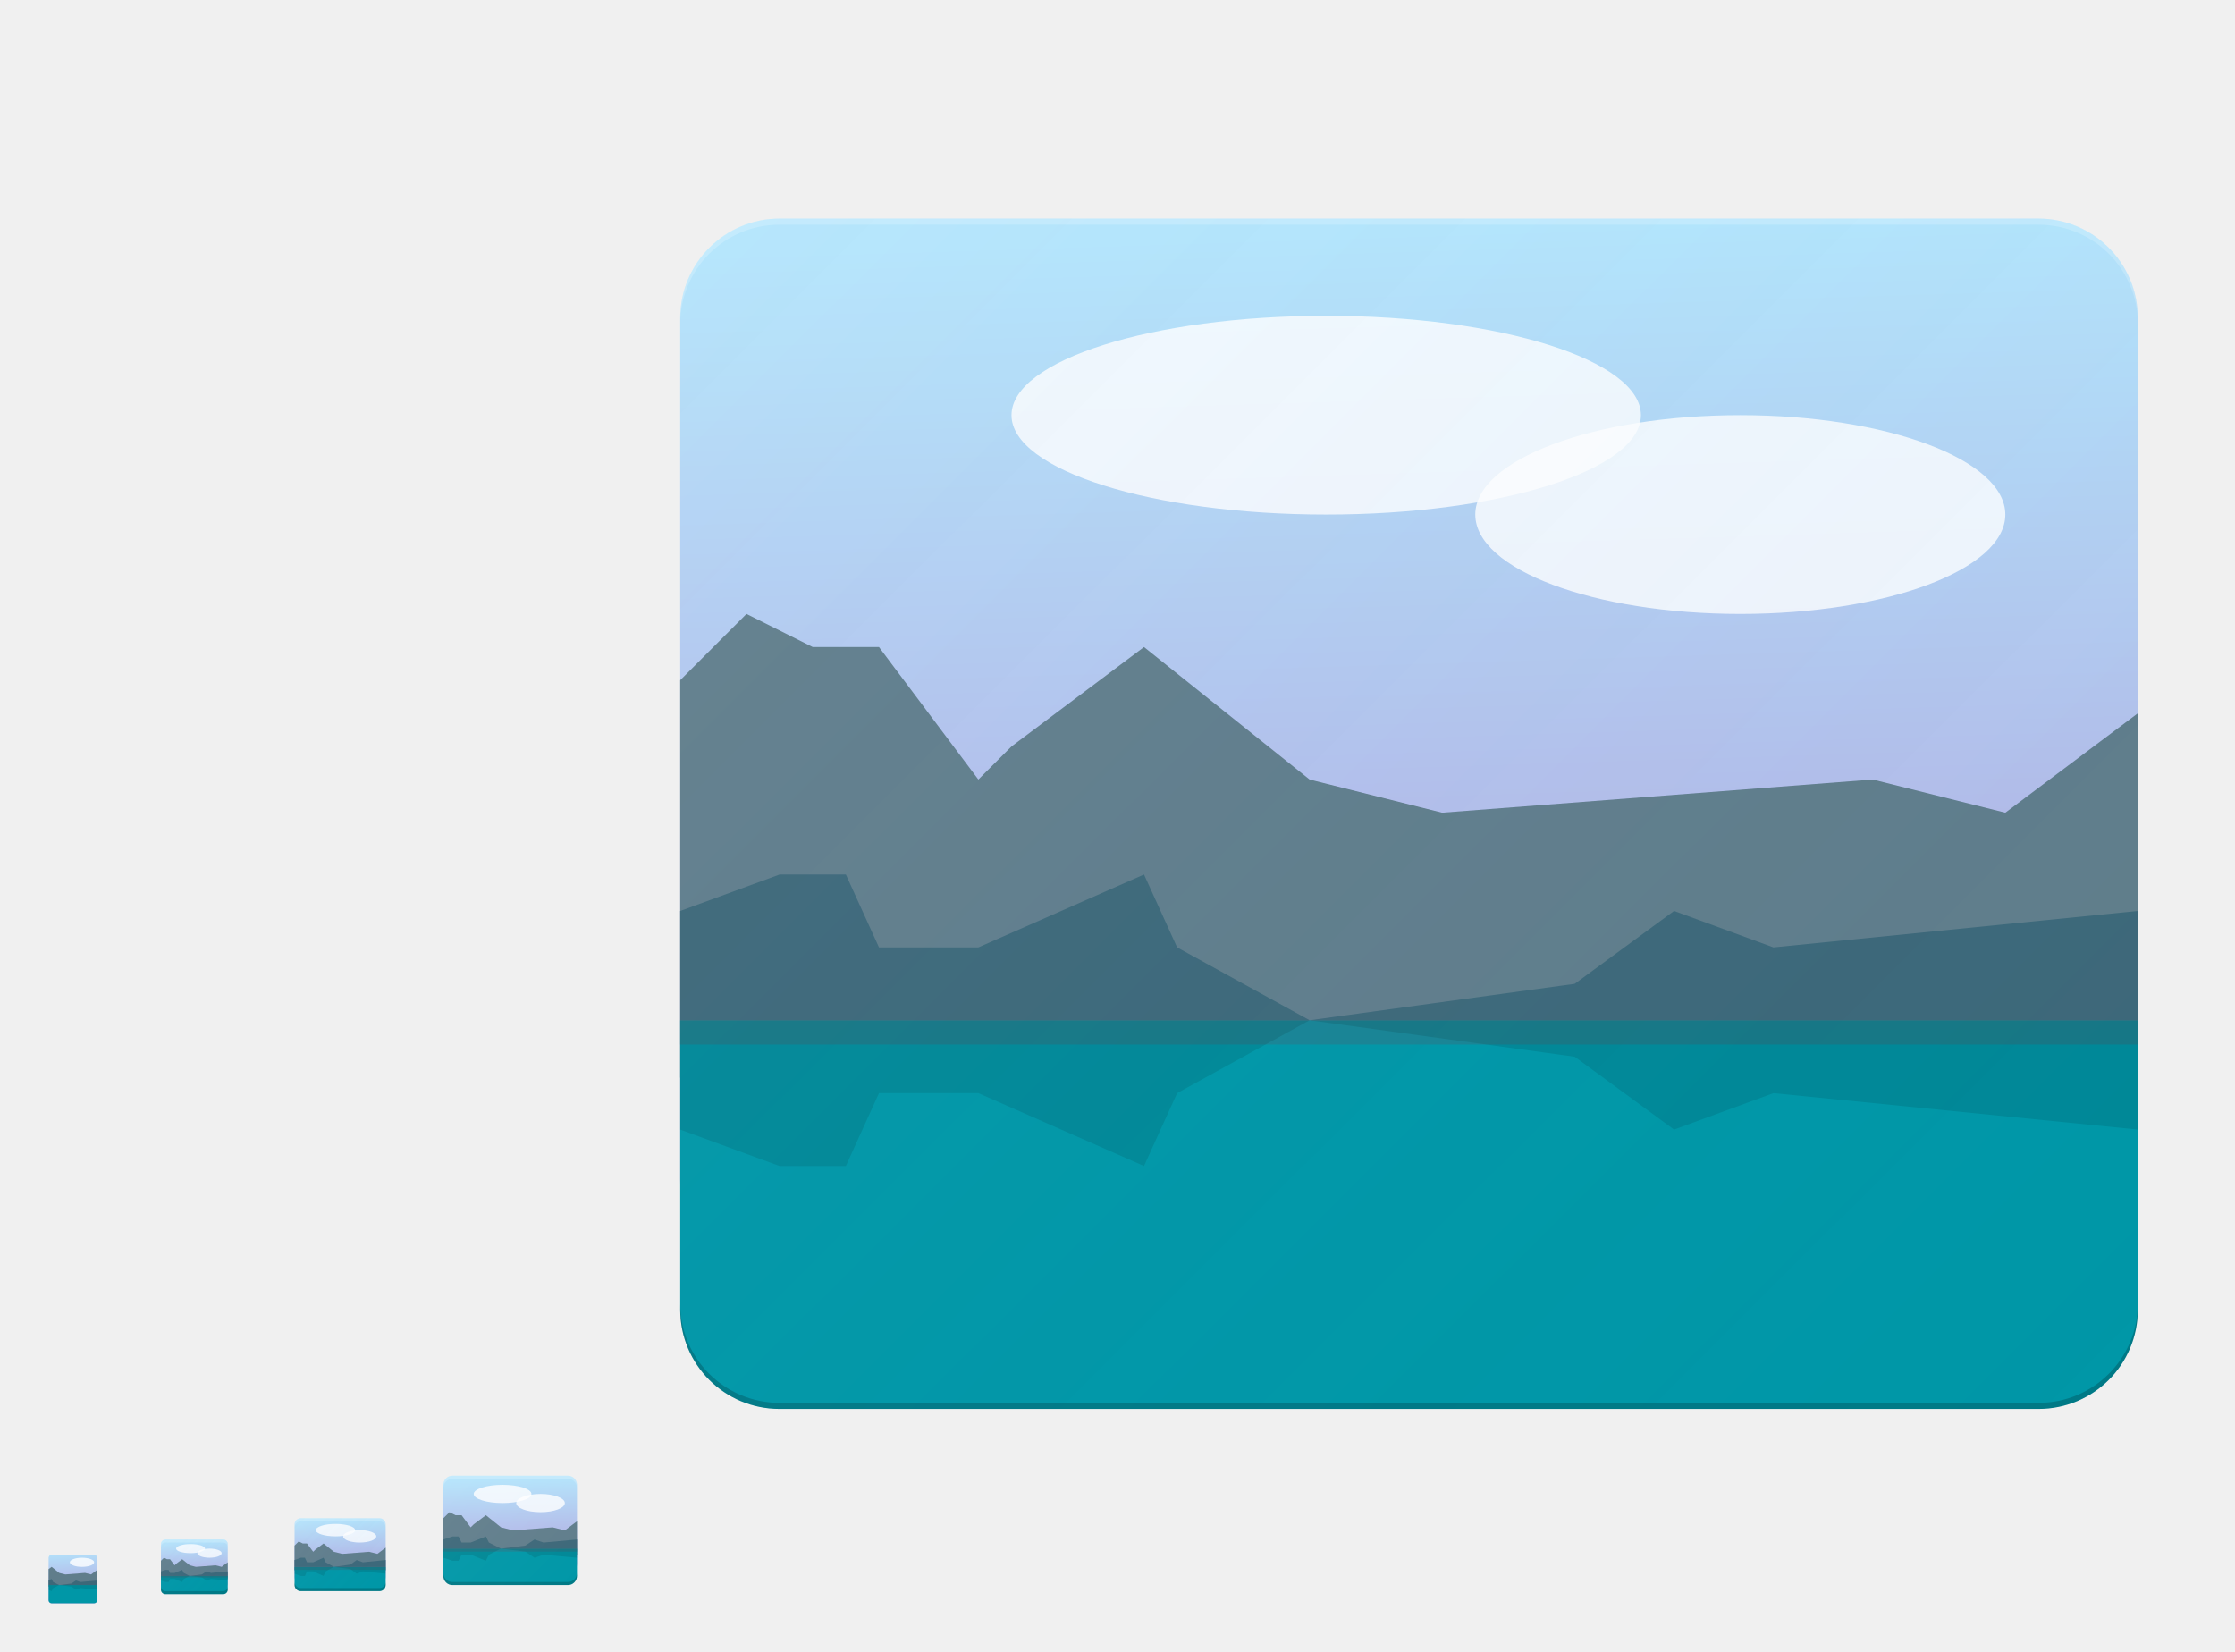
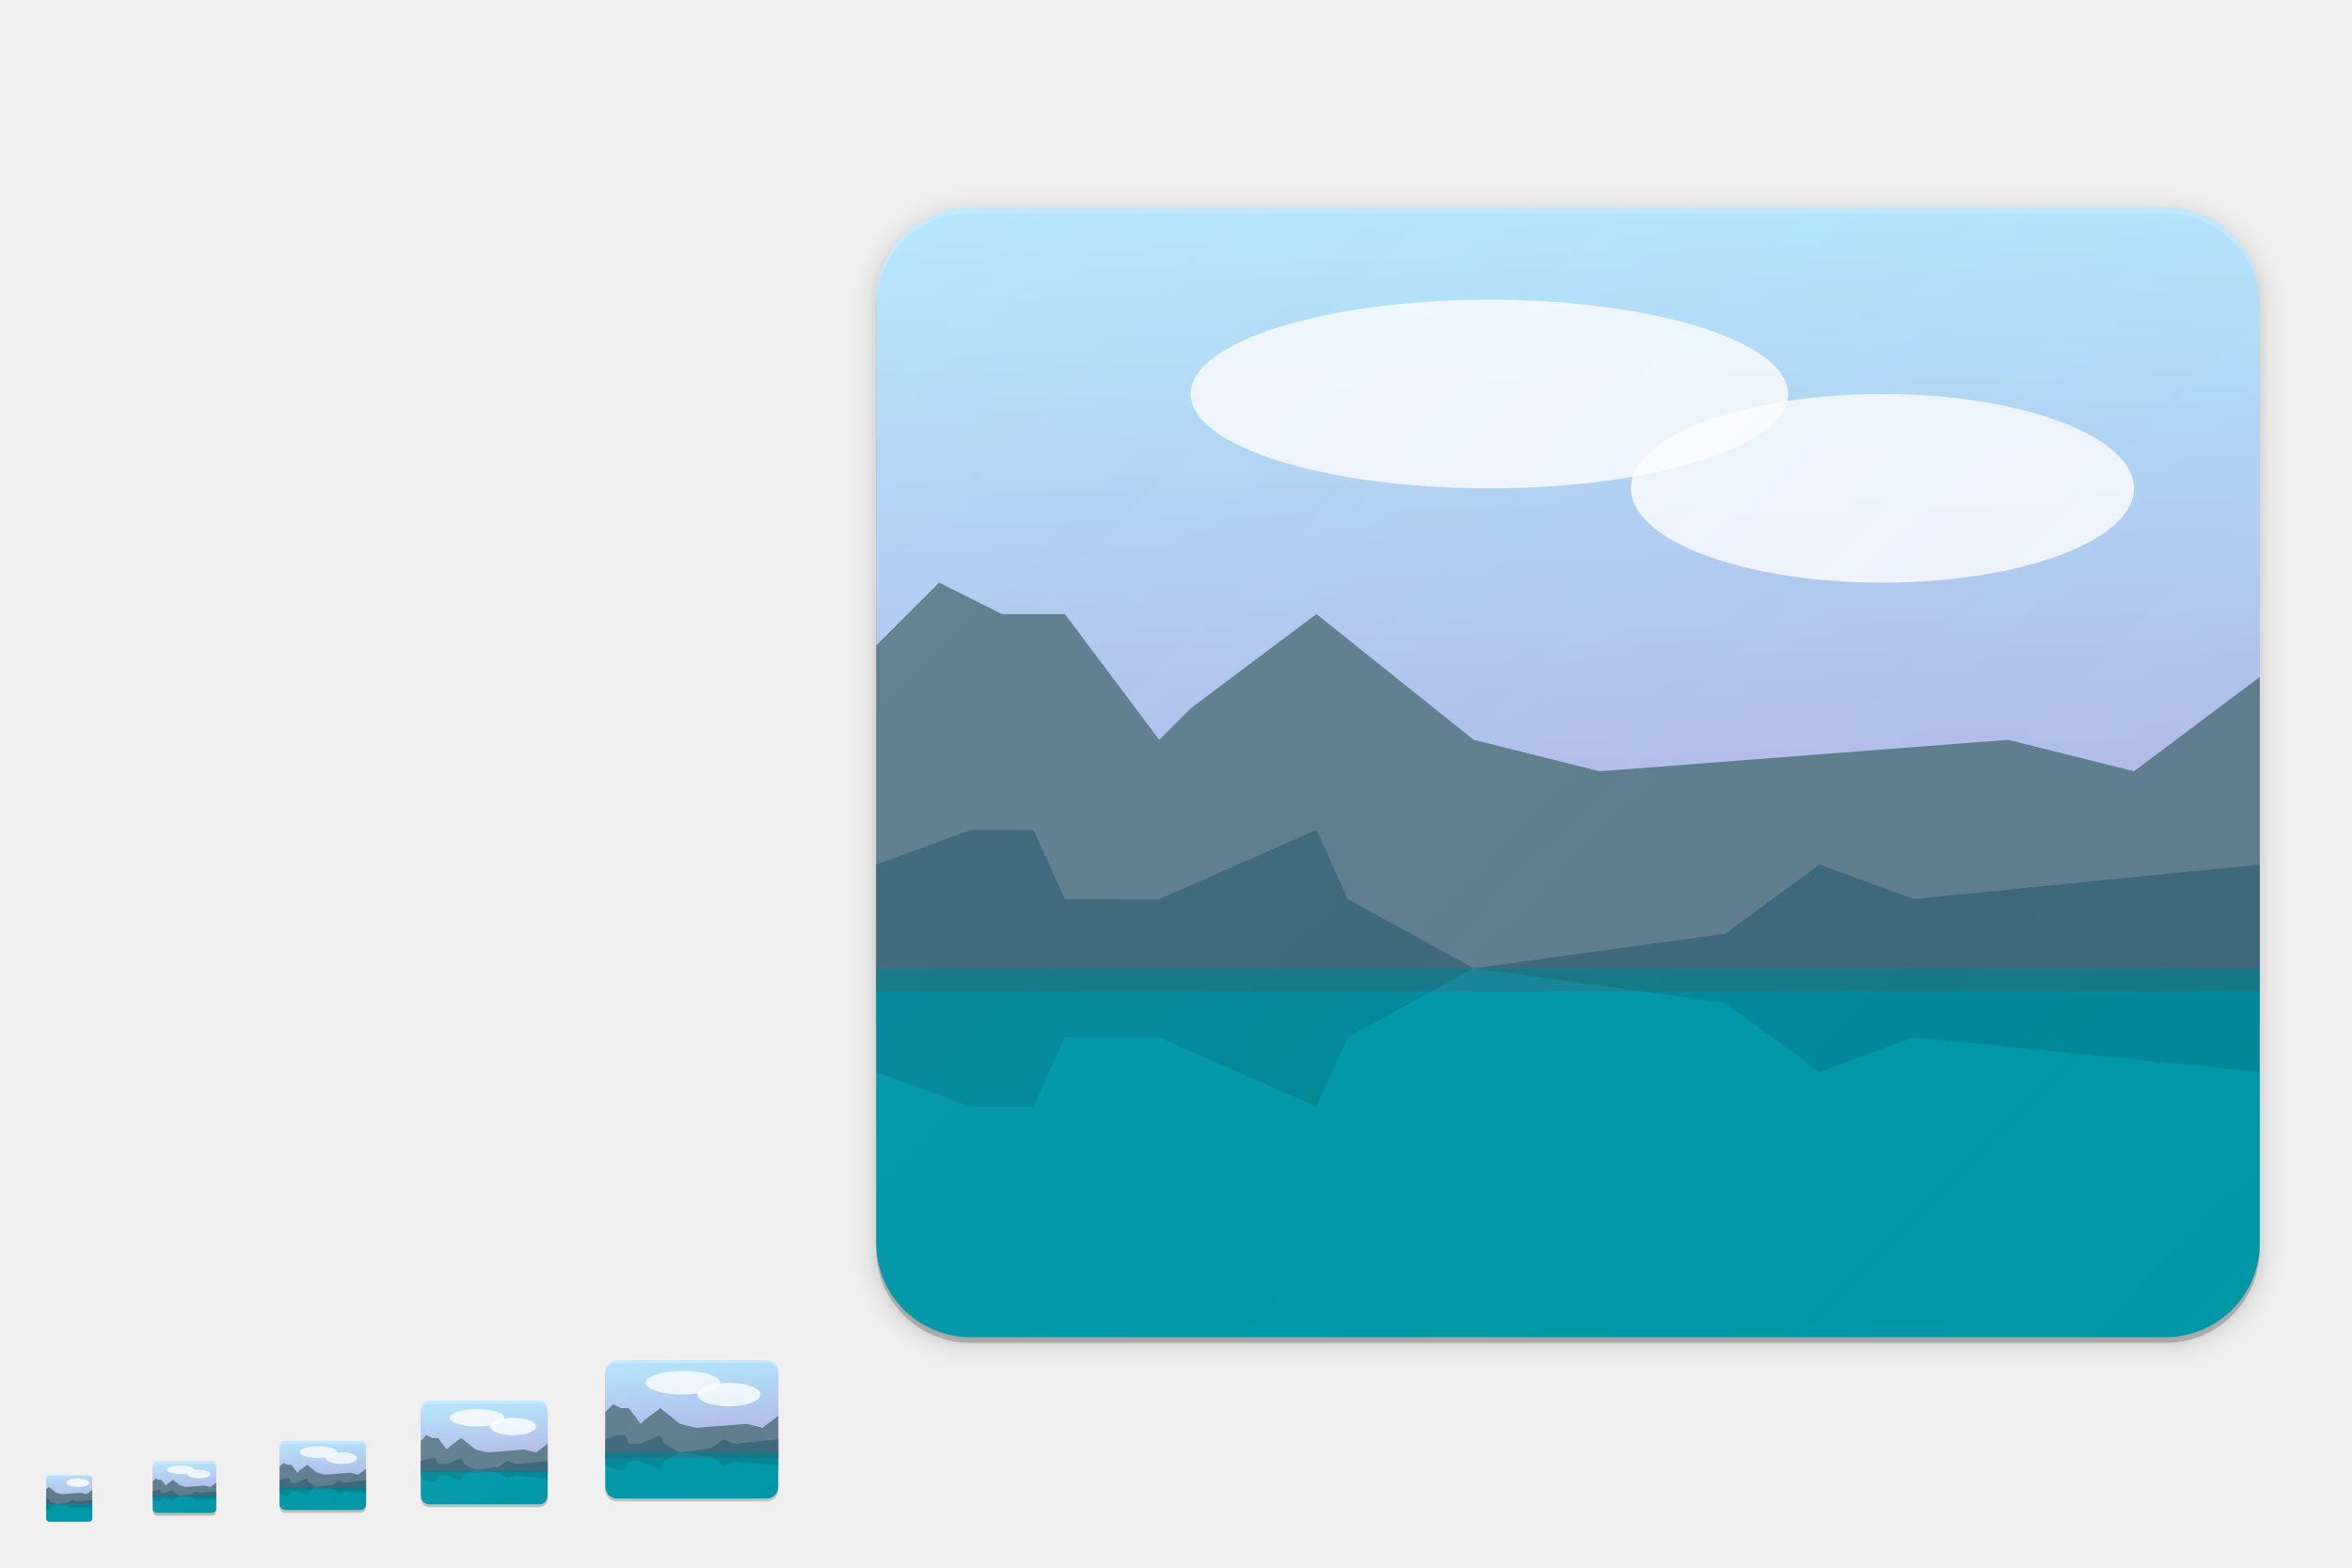
- <svg xmlns="http://www.w3.org/2000/svg" xmlns:xlink="http://www.w3.org/1999/xlink" width="736" height="544" viewBox="0 0 736 544" version="1.1" id="svg1087">
+ <svg xmlns="http://www.w3.org/2000/svg" xmlns:xlink="http://www.w3.org/1999/xlink" width="816" height="544" viewBox="0 0 816 544" version="1.1" id="svg1087">
  <defs id="defs1081">
    <linearGradient id="linearGradient5157">
      <stop id="stop5153" offset="0" style="stop-color:#ffffff;stop-opacity:0.055" />
      <stop id="stop5155" offset="1" style="stop-color:#177ed5;stop-opacity:0;" />
    </linearGradient>
    <linearGradient id="linearGradient5151">
      <stop id="stop5147" offset="0" style="stop-color:#ffffff;stop-opacity:0.055" />
      <stop id="stop5149" offset="1" style="stop-color:#177ed5;stop-opacity:0;" />
    </linearGradient>
    <linearGradient xlink:href="#linearGradient5157" id="linearGradient4188" x1="-3.84" y1="1048.411" x2="37.805" y2="1090.057" gradientUnits="userSpaceOnUse" gradientTransform="matrix(0.5,0,0,0.5,53.93749,-17.80605)" />
    <linearGradient id="linearGradient4165">
      <stop style="stop-color:#ffffff;stop-opacity:0.055" offset="0" id="stop4167" />
      <stop style="stop-color:#177ed5;stop-opacity:0;" offset="1" id="stop4169" />
    </linearGradient>
    <linearGradient xlink:href="#linearGradient4178" id="linearGradient4645" gradientUnits="userSpaceOnUse" gradientTransform="matrix(0.5,0,0,0.5,52,0.81889)" x1="35" y1="1012.362" x2="36" y2="1044.362" />
    <linearGradient id="linearGradient4178">
      <stop style="stop-color:#b3e5fc;stop-opacity:1;" offset="0" id="stop4180" />
      <stop style="stop-color:#b39ddb;stop-opacity:1" offset="1" id="stop4182" />
    </linearGradient>
    <linearGradient xlink:href="#linearGradient4196" id="linearGradient4579" gradientUnits="userSpaceOnUse" gradientTransform="translate(183,-477.3622)" x1="-37" y1="959.362" x2="7" y2="1003.362" />
    <linearGradient id="linearGradient4196">
      <stop style="stop-color:#ffffff;stop-opacity:0.055" offset="0" id="stop4198" />
      <stop style="stop-color:#fdffff;stop-opacity:0" offset="1" id="stop4200" />
    </linearGradient>
    <linearGradient xlink:href="#linearGradient4178" id="linearGradient4576" gradientUnits="userSpaceOnUse" gradientTransform="translate(144,-526.3622)" x1="35" y1="1012.362" x2="36" y2="1044.362" />
    <linearGradient xlink:href="#linearGradient4165" id="linearGradient4476" gradientUnits="userSpaceOnUse" gradientTransform="matrix(0.6818182,0,0,0.6805571,98.2784,-214.821)" x1="-3.84" y1="1048.411" x2="37.805" y2="1090.057" />
    <linearGradient xlink:href="#linearGradient4178" id="linearGradient4797" gradientUnits="userSpaceOnUse" gradientTransform="matrix(0.6818182,0,0,0.6818182,95.63636,-190.7471)" x1="35" y1="1012.362" x2="36" y2="1044.362" />
    <linearGradient xlink:href="#linearGradient4178" id="linearGradient4667" gradientUnits="userSpaceOnUse" gradientTransform="matrix(0.4444546,0,0,0.4444444,13.11109,62.83903)" x1="33.499" y1="1006.112" x2="36" y2="1044.362" />
-     <linearGradient xlink:href="#linearGradient5151" id="linearGradient4391" gradientUnits="userSpaceOnUse" gradientTransform="matrix(10.90909,0,0,10.88891,244.4544,-11357.137)" x1="-3.84" y1="1048.411" x2="37.805" y2="1090.057" />
-     <linearGradient xlink:href="#linearGradient4178" id="linearGradient4768" gradientUnits="userSpaceOnUse" gradientTransform="matrix(10.90909,0,0,10.90909,202.1816,-10971.954)" x1="35" y1="1012.362" x2="36" y2="1044.362" />
+     <linearGradient xlink:href="#linearGradient5151" id="linearGradient4391" gradientUnits="userSpaceOnUse" gradientTransform="matrix(10.90909,0,0,10.88891,324.4544,-11357.137)" x1="-3.84" y1="1048.411" x2="37.805" y2="1090.057" />
+     <linearGradient xlink:href="#linearGradient4178" id="linearGradient4768" gradientUnits="userSpaceOnUse" gradientTransform="matrix(10.90909,0,0,10.90909,282.1816,-10971.954)" x1="35" y1="1012.362" x2="36" y2="1044.362" />
+     <linearGradient xlink:href="#linearGradient4178" id="linearGradient4591" gradientUnits="userSpaceOnUse" gradientTransform="matrix(1.363636,0,0,1.363636,207.2727,-909.4941)" x1="35" y1="1012.362" x2="36" y2="1044.362" />
+     <linearGradient xlink:href="#linearGradient4165" id="linearGradient4593" gradientUnits="userSpaceOnUse" gradientTransform="matrix(1.363636,0,0,1.361114,212.5568,-957.6419)" x1="-3.84" y1="1048.411" x2="37.805" y2="1090.057" />
+     <filter style="color-interpolation-filters:sRGB" id="filter4634" x="-0.022" width="1.044" y="-0.027" height="1.053">
+       <feGaussianBlur stdDeviation="4.36" id="feGaussianBlur4636" />
+     </filter>
+     <filter style="color-interpolation-filters:sRGB" id="filter4642" x="-0.011" width="1.022" y="-0.014" height="1.027">
+       <feGaussianBlur stdDeviation="0.27" id="feGaussianBlur4644" />
+     </filter>
+     <filter style="color-interpolation-filters:sRGB" id="filter4646" x="-0.011" width="1.022" y="-0.013" height="1.027">
+       <feGaussianBlur stdDeviation="0.2" id="feGaussianBlur4648" />
+     </filter>
  </defs>
  <g id="layer1" transform="translate(0,-153.0667)" style="display:none">
-     <rect style="display:inline;overflow:visible;visibility:visible;fill:#fefefe;fill-opacity:1;fill-rule:nonzero;stroke:none;stroke-width:2;marker:none;enable-background:accumulate" id="rect3951" width="512" height="512" x="-720" y="169.067" transform="scale(-1,1)" />
+     <rect style="display:inline;overflow:visible;visibility:visible;fill:#fefefe;fill-opacity:1;fill-rule:nonzero;stroke:none;stroke-width:2;marker:none;enable-background:accumulate" id="rect3951" width="512" height="512" x="-800" y="169.067" transform="scale(-1,1)" />
    <text y="733.323" xml:space="preserve" x="15.007" style="font-style:normal;font-variant:normal;font-weight:normal;font-stretch:normal;line-height:0%;font-family:'DejaVu Sans';-inkscape-font-specification:'DejaVu Sans';display:inline;fill:#000000;fill-opacity:1;stroke:none;enable-background:new" id="context">
      <tspan style="font-style:normal;font-variant:normal;font-weight:normal;font-stretch:normal;font-size:18px;line-height:1.25;font-family:'DejaVu Sans';-inkscape-font-specification:'DejaVu Sans'" y="733.323" x="15.007" id="tspan3933">apps</tspan>
    </text>
    <text y="733.323" xml:space="preserve" x="142.488" style="font-style:normal;font-variant:normal;font-weight:bold;font-stretch:normal;line-height:0%;font-family:'DejaVu Sans';-inkscape-font-specification:'DejaVu Sans Bold';text-align:start;writing-mode:lr-tb;text-anchor:start;display:inline;fill:#000000;fill-opacity:1;stroke:none;enable-background:new" id="icon-name">
      <tspan style="font-style:normal;font-variant:normal;font-weight:bold;font-stretch:normal;font-size:18px;line-height:1.25;font-family:'DejaVu Sans';-inkscape-font-specification:'DejaVu Sans Bold'" y="733.323" x="142.488" id="tspan3937">eog</tspan>
    </text>
    <rect style="display:inline;overflow:visible;visibility:visible;fill:#fefefe;fill-opacity:1;fill-rule:nonzero;stroke:none;stroke-width:2;marker:none;enable-background:accumulate" id="rect16x16" width="16" height="16" x="-32" y="665.067" transform="scale(-1,1)" />
    <rect style="display:inline;overflow:visible;visibility:visible;fill:#fefefe;fill-opacity:1;fill-rule:nonzero;stroke:none;stroke-width:2;marker:none;enable-background:accumulate" id="rect24x24" width="24" height="24" x="-76" y="657.067" transform="scale(-1,1)" />
    <rect style="display:inline;overflow:visible;visibility:visible;fill:#fefefe;fill-opacity:1;fill-rule:nonzero;stroke:none;stroke-width:2;marker:none;enable-background:accumulate" id="rect32x32" width="32" height="32" x="-128" y="649.067" transform="scale(-1,1)" />
    <rect y="633.067" x="-192" height="48" width="48" id="rect48x48" style="display:inline;overflow:visible;visibility:visible;fill:#fefefe;fill-opacity:1;fill-rule:nonzero;stroke:none;stroke-width:2;marker:none;enable-background:accumulate" transform="scale(-1,1)" />
+     <rect transform="scale(-1,1)" y="617.067" x="-272" height="64" width="64" id="rect4567" style="display:inline;overflow:visible;visibility:visible;fill:#fefefe;fill-opacity:1;fill-rule:nonzero;stroke:none;stroke-width:4;marker:none;enable-background:accumulate" />
  </g>
  <g id="layer2" style="display:inline">
    <path style="display:inline;opacity:1;fill:url(#linearGradient4667);fill-opacity:1;stroke:none;stroke-width:2;stroke-linecap:round;stroke-linejoin:round;stroke-miterlimit:4;stroke-dasharray:none;stroke-opacity:0.55;enable-background:new" d="m 17,512 c -0.127,0 -0.246,0.03 -0.357,0.072 -0.059,0.024 -0.11,0.06 -0.162,0.094 -0.041,0.025 -0.081,0.05 -0.117,0.08 -0.067,0.059 -0.127,0.127 -0.176,0.203 -0.008,0.011 -0.016,0.022 -0.023,0.033 -0.053,0.09 -0.095,0.189 -0.119,0.295 -0.017,0.074 -0.045,0.144 -0.045,0.223 v 14 c 0,0.554 0.446,1 1,1 h 14 c 0.554,0 1,-0.446 1,-1 v -14 c 0,-0.079 -0.028,-0.149 -0.045,-0.223 -0.025,-0.106 -0.066,-0.205 -0.119,-0.295 -0.007,-0.012 -0.016,-0.022 -0.023,-0.033 -0.049,-0.076 -0.109,-0.144 -0.176,-0.203 -0.036,-0.031 -0.077,-0.055 -0.117,-0.08 -0.052,-0.034 -0.103,-0.07 -0.162,-0.094 C 31.246,512.03 31.127,512 31,512 Z" id="rect4647" />
+     <path id="path4608" d="m 99.045,501 c -1.133,0 -2.045,0.91 -2.045,2.041 V 510 v 0.5 12.459 c 0,0.141 0.014,0.279 0.041,0.412 0.027,0.133 0.068,0.261 0.119,0.383 0.052,0.123 0.114,0.239 0.188,0.348 0.073,0.109 0.158,0.208 0.25,0.301 0.092,0.092 0.194,0.177 0.303,0.25 0.217,0.146 0.464,0.252 0.73,0.307 6.2e-4,2e-4 10e-4,-10e-5 0.002,0 0.133,0.027 0.271,0.041 0.412,0.041 h 25.91 c 0.425,0 0.818,-0.128 1.145,-0.348 0.109,-0.073 0.21,-0.158 0.303,-0.25 0.277,-0.277 0.475,-0.632 0.557,-1.031 0.027,-0.133 0.041,-0.271 0.041,-0.412 V 510.5 510 503.041 c -3e-5,-1.131 -0.912,-2.041 -2.045,-2.041 z" style="display:inline;opacity:1;fill:#000000;fill-opacity:0.2;stroke:none;stroke-width:2.276;stroke-linecap:round;stroke-linejoin:round;stroke-miterlimit:4;stroke-dasharray:none;stroke-opacity:0.196;enable-background:new" />
    <path style="display:inline;opacity:1;fill:url(#linearGradient4797);fill-opacity:1;stroke:none;stroke-width:2;stroke-linecap:round;stroke-linejoin:round;stroke-miterlimit:4;stroke-dasharray:none;stroke-opacity:0.55;enable-background:new" d="M 99.045,500 C 97.912,500 97,500.91 97,502.041 v 6.959 0.5 9.771 c 0,1.133 0.912,2.047 2.045,2.047 h 25.91 c 1.133,0 2.045,-0.914 2.045,-2.047 V 509.5 509 502.041 c -3e-5,-1.131 -0.912,-2.041 -2.045,-2.041 z" id="rect4775" />
    <path id="path4777" d="m 127,509.682 -2.727,2.046 -2.727,-0.682 -8.864,0.682 -2.727,-0.682 -3.409,-2.727 -2.727,2.045 -0.682,0.682 -2.045,-2.727 H 99.727 L 98.364,507.636 97,509 v 8.182 h 30 z" style="display:inline;fill:#607d8b;fill-opacity:1;fill-rule:evenodd;stroke:none;stroke-width:1px;stroke-linecap:butt;stroke-linejoin:miter;stroke-opacity:1;enable-background:new" />
    <path id="path4779" d="m 97,516 v 5.954 C 97,523.087 97.913,524 99.046,524 h 25.908 C 126.087,524 127,523.087 127,521.954 V 516 Z" style="display:inline;opacity:1;fill:#0097a7;fill-opacity:1;stroke:none;stroke-width:1.666;stroke-linecap:round;stroke-linejoin:round;stroke-miterlimit:4;stroke-dasharray:none;stroke-opacity:1;enable-background:new" />
    <path id="path4781" d="m 127,513.75 -7.5,0.75 -2.045,-0.75 -2.045,1.5 -5.455,0.75 -2.727,-1.5 -0.682,-1.5 -3.409,1.5 h -2.045 L 100.409,513 H 99.045 L 97,513.75 V 516 h 30 z" style="display:inline;fill:#3d6879;fill-opacity:1;fill-rule:evenodd;stroke:none;stroke-width:1px;stroke-linecap:butt;stroke-linejoin:miter;stroke-opacity:1;enable-background:new" />
    <ellipse ry="2.045" rx="5.455" cy="505.955" cx="118.455" id="ellipse4783" style="display:inline;opacity:1;fill:#ffffff;fill-opacity:0.8;stroke:none;stroke-width:1.666;stroke-linecap:round;stroke-linejoin:round;stroke-miterlimit:4;stroke-dasharray:none;stroke-opacity:1;enable-background:new" />
    <ellipse ry="2.045" rx="6.477" cy="503.91" cx="110.477" id="ellipse4785" style="display:inline;opacity:1;fill:#ffffff;fill-opacity:0.8;stroke:none;stroke-width:1.666;stroke-linecap:round;stroke-linejoin:round;stroke-miterlimit:4;stroke-dasharray:none;stroke-opacity:1;enable-background:new" />
    <rect y="516" x="97" height="1" width="30" id="rect4787" style="display:inline;opacity:1;fill:#3d6879;fill-opacity:0.4;stroke:none;stroke-width:1.666;stroke-linecap:round;stroke-linejoin:round;stroke-miterlimit:4;stroke-dasharray:none;stroke-opacity:1;enable-background:new" />
    <path style="display:inline;fill:#000000;fill-opacity:0.1;fill-rule:evenodd;stroke:none;stroke-width:1px;stroke-linecap:butt;stroke-linejoin:miter;stroke-opacity:1;enable-background:new" d="m 127,518.25 -7.5,-0.75 -2.045,0.75 -2.045,-1.5 -5.455,-0.75 -2.727,1.5 -0.682,1.5 -3.409,-1.5 h -2.045 l -0.682,1.5 H 99.045 L 97,518.25 V 516 h 30 z" id="path4789" />
-     <path style="display:inline;opacity:1;fill:#000000;fill-opacity:0.2;stroke:none;stroke-width:2.276;stroke-linecap:round;stroke-linejoin:round;stroke-miterlimit:4;stroke-dasharray:none;stroke-opacity:0.196;enable-background:new" d="m 97,520.957 v 0.5 c 0,7e-4 0,10e-4 0,0 v 0.5 c 0,1.131 0.912,2.041 2.045,2.041 h 25.908 c 1.133,0 2.047,-0.91 2.047,-2.041 v -0.5 c 0,-7e-4 0,0 0,0 v -0.5 c 0,1.131 -0.914,2.043 -2.047,2.043 H 99.045 C 97.912,523 97,522.088 97,520.957 Z" id="path4466" />
    <path style="display:inline;opacity:1;fill:#ffffff;fill-opacity:0.2;stroke:none;stroke-width:2.276;stroke-linecap:round;stroke-linejoin:round;stroke-miterlimit:4;stroke-dasharray:none;stroke-opacity:0.196;enable-background:new" d="M 99.045,500 C 97.912,500 97,500.912 97,502.043 v 0.5 0.5 C 97,501.912 97.912,501 99.045,501 h 25.908 C 126.086,501 127,501.912 127,503.043 v -0.5 -0.5 C 127,500.912 126.086,500 124.953,500 Z" id="path4468" />
    <path style="display:inline;opacity:1;fill:url(#linearGradient4476);fill-opacity:1;stroke:none;stroke-width:2.276;stroke-linecap:round;stroke-linejoin:round;stroke-miterlimit:4;stroke-dasharray:none;stroke-opacity:0.196;enable-background:new" d="m 99.045,500 c -1.133,0 -2.045,0.91 -2.045,2.041 V 509 v 0.5 12.459 c 0,0.141 0.014,0.279 0.041,0.412 0.027,0.133 0.068,0.261 0.119,0.383 0.052,0.123 0.114,0.239 0.188,0.348 0.073,0.109 0.158,0.208 0.25,0.301 0.092,0.092 0.194,0.177 0.303,0.25 0.217,0.146 0.464,0.252 0.73,0.307 6.2e-4,2e-4 10e-4,-10e-5 0.002,0 0.133,0.027 0.271,0.041 0.412,0.041 h 25.91 c 0.425,0 0.818,-0.128 1.145,-0.348 0.109,-0.073 0.21,-0.158 0.303,-0.25 0.277,-0.277 0.475,-0.632 0.557,-1.031 0.027,-0.133 0.041,-0.271 0.041,-0.412 V 509.5 509 502.041 c -3e-5,-1.131 -0.912,-2.041 -2.045,-2.041 z" id="path4474" />
+     <path style="display:inline;opacity:1;fill:#000000;fill-opacity:0.2;stroke:none;stroke-width:0;stroke-linecap:butt;stroke-linejoin:miter;stroke-miterlimit:0;stroke-dasharray:none;stroke-opacity:1;enable-background:new;filter:url(#filter4646)" d="m 149,487 c -1.662,0 -3,1.338 -3,3 v 2 6 13 5 2 2 c 0,1.662 1.338,3 3,3 h 38 c 1.662,0 3,-1.338 3,-3 v -2 -26 -2 c 0,-1.662 -1.338,-3 -3,-3 z" id="path4604" />
    <rect ry="3" rx="3" y="486" x="146" height="32" width="44" id="rect4554" style="display:inline;opacity:1;fill:url(#linearGradient4576);fill-opacity:1;stroke:none;stroke-width:2;stroke-linecap:round;stroke-linejoin:round;stroke-miterlimit:4;stroke-dasharray:none;stroke-opacity:0.55;enable-background:new" />
    <path id="path4556" d="m 149,486 c -1.662,0 -3,1.338 -3,3 v 1 c 0,-1.662 1.338,-3 3,-3 h 38 c 1.662,0 3,1.338 3,3 v -1 c 0,-1.662 -1.338,-3 -3,-3 z" style="display:inline;opacity:1;fill:#ffffff;fill-opacity:0.2;stroke:none;stroke-width:2;stroke-linecap:round;stroke-linejoin:round;stroke-miterlimit:4;stroke-dasharray:none;stroke-opacity:0.55;enable-background:new" />
    <path id="path4558" d="m 190,501 -4,3 -4,-1 -13,1 -4,-1 -5,-4 -4,3 -1,1 -3,-4 h -2 l -2,-1 -2,2 v 12 h 44 z" style="display:inline;fill:#607d8b;fill-opacity:1;fill-rule:evenodd;stroke:none;stroke-width:1px;stroke-linecap:butt;stroke-linejoin:miter;stroke-opacity:1;enable-background:new" />
    <path id="path4560" d="m 146,510 v 9 c 0,1.662 1.338,3 3,3 h 38 c 1.662,0 3,-1.338 3,-3 v -9 z" style="display:inline;opacity:1;fill:#0097a7;fill-opacity:1;stroke:none;stroke-width:1.666;stroke-linecap:round;stroke-linejoin:round;stroke-miterlimit:4;stroke-dasharray:none;stroke-opacity:1;enable-background:new" />
-     <path style="display:inline;opacity:1;fill:#000000;fill-opacity:0.2;stroke:none;stroke-width:2.276;stroke-linecap:round;stroke-linejoin:round;stroke-miterlimit:4;stroke-dasharray:none;stroke-opacity:0.196;enable-background:new" d="m 149,522 c -1.662,0 -3,-1.338 -3,-3 v -1 c 0,1.662 1.338,3 3,3 h 38 c 1.662,0 3,-1.338 3,-3 v 1 c 0,1.662 -1.338,3 -3,3 z" id="path4452" />
    <path id="path4564" d="m 190,507 -11,1 -3,-1 -3,2 -8,1 -4,-2 -1,-2 -5,2 h -3 l -1,-2 h -2 l -3,1 v 3 h 44 z" style="display:inline;fill:#3d6879;fill-opacity:1;fill-rule:evenodd;stroke:none;stroke-width:1px;stroke-linecap:butt;stroke-linejoin:miter;stroke-opacity:1;enable-background:new" />
    <ellipse ry="3" rx="8" cy="495" cx="178" id="ellipse4566" style="display:inline;opacity:1;fill:#ffffff;fill-opacity:0.8;stroke:none;stroke-width:1.666;stroke-linecap:round;stroke-linejoin:round;stroke-miterlimit:4;stroke-dasharray:none;stroke-opacity:1;enable-background:new" />
    <ellipse ry="3" rx="9.5" cy="492" cx="165.5" id="ellipse4568" style="display:inline;opacity:1;fill:#ffffff;fill-opacity:0.8;stroke:none;stroke-width:1.666;stroke-linecap:round;stroke-linejoin:round;stroke-miterlimit:4;stroke-dasharray:none;stroke-opacity:1;enable-background:new" />
    <rect y="510" x="146" height="1" width="44" id="rect4570" style="display:inline;opacity:1;fill:#3d6879;fill-opacity:0.4;stroke:none;stroke-width:1.666;stroke-linecap:round;stroke-linejoin:round;stroke-miterlimit:4;stroke-dasharray:none;stroke-opacity:1;enable-background:new" />
+     <path style="display:inline;fill:#000000;fill-opacity:0.1;fill-rule:evenodd;stroke:none;stroke-width:1px;stroke-linecap:butt;stroke-linejoin:miter;stroke-opacity:1;enable-background:new" d="m 190,513 -11,-1 -3,1 -3,-2 -8,-1 -4,2 -1,2 -5,-2 h -3 l -1,2 h -2 l -3,-1 v -3 h 44 z" id="path4574" />
    <path id="path4572" d="m 149,486 c -1.662,0 -3,1.338 -3,3 v 2 6 13 5 2 2 c 0,1.662 1.338,3 3,3 h 38 c 1.662,0 3,-1.338 3,-3 v -2 -26 -2 c 0,-1.662 -1.338,-3 -3,-3 z" style="display:inline;opacity:1;fill:url(#linearGradient4579);fill-opacity:1;stroke:none;stroke-width:0;stroke-linecap:butt;stroke-linejoin:miter;stroke-miterlimit:0;stroke-dasharray:none;stroke-opacity:1;enable-background:new" />
-     <path style="display:inline;fill:#000000;fill-opacity:0.1;fill-rule:evenodd;stroke:none;stroke-width:1px;stroke-linecap:butt;stroke-linejoin:miter;stroke-opacity:1;enable-background:new" d="m 190,513 -11,-1 -3,1 -3,-2 -8,-1 -4,2 -1,2 -5,-2 h -3 l -1,2 h -2 l -3,-1 v -3 h 44 z" id="path4574" />
+     <path id="path4612" d="m 54.5,508 h 19 c 0.831,0 1.5,0.669 1.5,1.5 v 15 c 0,0.831 -0.669,1.5 -1.5,1.5 h -19 c -0.831,0 -1.5,-0.669 -1.5,-1.5 v -15 c 0,-0.831 0.669,-1.5 1.5,-1.5 z" style="display:inline;opacity:1;fill:#000000;fill-opacity:0.2;stroke:none;stroke-width:2.276;stroke-linecap:round;stroke-linejoin:round;stroke-miterlimit:4;stroke-dasharray:none;stroke-opacity:0.196;enable-background:new" />
    <rect ry="1.5" rx="1.5" y="507" x="53" height="16" width="22" id="rect4625" style="display:inline;opacity:1;fill:url(#linearGradient4645);fill-opacity:1;stroke:none;stroke-width:2;stroke-linecap:round;stroke-linejoin:round;stroke-miterlimit:4;stroke-dasharray:none;stroke-opacity:0.55;enable-background:new" />
    <path id="path4629" d="m 75,514.5 -2,1.5 -2,-0.5 -6.5,0.5 -2,-0.5 -2.5,-2 -2,1.5 -0.5,0.5 -1.5,-2 h -1 l -1,-0.5 -1,1 v 6 h 22 z" style="display:inline;fill:#607d8b;fill-opacity:1;fill-rule:evenodd;stroke:none;stroke-width:1px;stroke-linecap:butt;stroke-linejoin:miter;stroke-opacity:1;enable-background:new" />
    <path id="path4631" d="m 53,519 v 4.5 c 0,0.831 0.669,1.5 1.5,1.5 h 19 c 0.831,0 1.5,-0.669 1.5,-1.5 V 519 Z" style="display:inline;opacity:1;fill:#0097a7;fill-opacity:1;stroke:none;stroke-width:1.666;stroke-linecap:round;stroke-linejoin:round;stroke-miterlimit:4;stroke-dasharray:none;stroke-opacity:1;enable-background:new" />
    <path id="path4635" d="m 75,517.5 -5.5,0.5 -1.5,-0.5 -1.5,1 -4,0.5 -2,-1 -0.5,-1 -2.5,1 H 56 l -0.5,-1 h -1 l -1.5,0.5 v 1.5 h 22 z" style="display:inline;fill:#3d6879;fill-opacity:1;fill-rule:evenodd;stroke:none;stroke-width:1px;stroke-linecap:butt;stroke-linejoin:miter;stroke-opacity:1;enable-background:new" />
    <ellipse ry="1.5" rx="4" cy="511.5" cx="69" id="ellipse4637" style="display:inline;opacity:1;fill:#ffffff;fill-opacity:0.8;stroke:none;stroke-width:1.666;stroke-linecap:round;stroke-linejoin:round;stroke-miterlimit:4;stroke-dasharray:none;stroke-opacity:1;enable-background:new" />
    <ellipse ry="1.5" rx="4.75" cy="510" cx="62.75" id="ellipse4639" style="display:inline;opacity:1;fill:#ffffff;fill-opacity:0.8;stroke:none;stroke-width:1.666;stroke-linecap:round;stroke-linejoin:round;stroke-miterlimit:4;stroke-dasharray:none;stroke-opacity:1;enable-background:new" />
    <path style="display:inline;opacity:1;fill:#ffffff;fill-opacity:0.2;stroke:none;stroke-width:2.276;stroke-linecap:round;stroke-linejoin:round;stroke-miterlimit:4;stroke-dasharray:none;stroke-opacity:0.196;enable-background:new" d="m 54.5,507 c -0.831,0 -1.5,0.669 -1.5,1.5 v 0.5 0.5 c 0,-0.831 0.669,-1.5 1.5,-1.5 h 19 c 0.831,0 1.5,0.669 1.5,1.5 v -0.5 -0.5 c 0,-0.831 -0.669,-1.5 -1.5,-1.5 z" id="path4331" />
    <rect y="519" x="53" height="0.5" width="22" id="rect4641" style="display:inline;opacity:1;fill:#3d6879;fill-opacity:0.4;stroke:none;stroke-width:1.666;stroke-linecap:round;stroke-linejoin:round;stroke-miterlimit:4;stroke-dasharray:none;stroke-opacity:1;enable-background:new" />
    <path style="display:inline;fill:#000000;fill-opacity:0.1;fill-rule:evenodd;stroke:none;stroke-width:1px;stroke-linecap:butt;stroke-linejoin:miter;stroke-opacity:1;enable-background:new" d="m 75,520.5 -5.5,-0.5 -1.5,0.5 -1.5,-1 -4,-0.5 -2,1 -0.5,1 -2.5,-1 H 56 l -0.5,1 h -1 L 53,520.5 V 519 h 22 z" id="path4643" />
-     <path id="path4566" d="m 54.5,525 c -0.831,0 -1.5,-0.669 -1.5,-1.5 v -0.5 -0.5 c 0,0.831 0.669,1.5 1.5,1.5 h 19 c 0.831,0 1.5,-0.669 1.5,-1.5 v 0.5 0.5 c 0,0.831 -0.669,1.5 -1.5,1.5 z" style="display:inline;opacity:1;fill:#000000;fill-opacity:0.2;stroke:none;stroke-width:2.276;stroke-linecap:round;stroke-linejoin:round;stroke-miterlimit:4;stroke-dasharray:none;stroke-opacity:0.196;enable-background:new" />
    <path style="display:inline;opacity:1;fill:url(#linearGradient4188);fill-opacity:1;stroke:none;stroke-width:2.276;stroke-linecap:round;stroke-linejoin:round;stroke-miterlimit:4;stroke-dasharray:none;stroke-opacity:0.196;enable-background:new" d="m 54.5,507 h 19 c 0.831,0 1.5,0.669 1.5,1.5 v 15 c 0,0.831 -0.669,1.5 -1.5,1.5 h -19 c -0.831,0 -1.5,-0.669 -1.5,-1.5 v -15 c 0,-0.831 0.669,-1.5 1.5,-1.5 z" id="rect4180-9" />
    <path style="display:inline;fill:#607d8b;fill-opacity:1;fill-rule:evenodd;stroke:none;stroke-width:1px;stroke-linecap:butt;stroke-linejoin:miter;stroke-opacity:1;enable-background:new" d="m 17,516 -1,0.75 v 5.75 H 32 V 517 l -2,1.5 -2,-0.5 -6.5,0.5 -2,-0.5 z" id="path4681" />
    <path style="display:inline;opacity:1;fill:#0097a7;fill-opacity:1;stroke:none;stroke-width:1.666;stroke-linecap:round;stroke-linejoin:round;stroke-miterlimit:4;stroke-dasharray:none;stroke-opacity:1;enable-background:new" d="m 16,522 v 5 c 0,0.554 0.446,1 1,1 h 14 c 0.554,0 1,-0.446 1,-1 v -5 z" id="path4653" />
    <path style="display:inline;fill:#3d6879;fill-opacity:1;fill-rule:evenodd;stroke:none;stroke-width:1px;stroke-linecap:butt;stroke-linejoin:miter;stroke-opacity:1;enable-background:new" d="m 17,520 -1,0.4 V 522 h 3.5 l -2,-1 z m 2.5,2 H 32 v -1.5 l -5.5,0.5 -1.5,-0.5 -1.5,1 z" id="path4687" />
    <ellipse style="display:inline;opacity:1;fill:#ffffff;fill-opacity:0.8;stroke:none;stroke-width:1.666;stroke-linecap:round;stroke-linejoin:round;stroke-miterlimit:4;stroke-dasharray:none;stroke-opacity:1;enable-background:new" id="ellipse4689" cx="27" cy="514.5" rx="4" ry="1.5" />
    <path style="display:inline;fill:#000000;fill-opacity:0.1;fill-rule:evenodd;stroke:none;stroke-width:1px;stroke-linecap:butt;stroke-linejoin:miter;stroke-opacity:1;enable-background:new" d="m 16,522 v 1.6 l 1,0.4 0.5,-1 2,-1 z m 3.5,0 4,0.5 1.5,1 1.5,-0.5 5.5,0.5 V 522 Z" id="path4695" />
-     <rect style="display:inline;opacity:1;fill:url(#linearGradient4768);fill-opacity:1;stroke:none;stroke-width:16;stroke-linecap:round;stroke-linejoin:round;stroke-miterlimit:4;stroke-dasharray:none;stroke-opacity:0.55;enable-background:new" id="rect4746" width="480" height="349.091" x="224" y="71.997" rx="32.727" ry="32.727" />
-     <path style="display:inline;fill:#607d8b;fill-opacity:1;fill-rule:evenodd;stroke:none;stroke-width:8px;stroke-linecap:butt;stroke-linejoin:miter;stroke-opacity:1;enable-background:new" d="m 704,234.909 -43.636,32.728 -43.637,-10.91 -141.818,10.91 -43.636,-10.91 -54.546,-43.636 -43.636,32.727 -10.91,10.909 -32.727,-43.636 H 267.637 L 245.818,202.182 224,224 v 130.909 h 480 z" id="path4750" />
-     <path style="display:inline;opacity:1;fill:#0097a7;fill-opacity:1;stroke:none;stroke-width:13.328;stroke-linecap:round;stroke-linejoin:round;stroke-miterlimit:4;stroke-dasharray:none;stroke-opacity:1;enable-background:new" d="m 224,336 v 95.266 C 224,449.397 238.603,464 256.734,464 H 671.266 C 689.397,464 704,449.397 704,431.266 V 336 Z" id="path4752" />
-     <path style="display:inline;fill:#3d6879;fill-opacity:1;fill-rule:evenodd;stroke:none;stroke-width:8px;stroke-linecap:butt;stroke-linejoin:miter;stroke-opacity:1;enable-background:new" d="m 704,300 -120,12 -32.727,-12 -32.727,24 -87.273,12 -43.636,-24 -10.91,-24 -54.546,24 H 289.454 L 278.546,288 H 256.727 L 224,300 v 36 h 480 z" id="path4756" />
-     <ellipse style="display:inline;opacity:1;fill:#ffffff;fill-opacity:0.8;stroke:none;stroke-width:13.328;stroke-linecap:round;stroke-linejoin:round;stroke-miterlimit:4;stroke-dasharray:none;stroke-opacity:1;enable-background:new" id="ellipse4758" cx="573.091" cy="169.455" rx="87.273" ry="32.727" />
-     <ellipse style="display:inline;opacity:1;fill:#ffffff;fill-opacity:0.8;stroke:none;stroke-width:13.328;stroke-linecap:round;stroke-linejoin:round;stroke-miterlimit:4;stroke-dasharray:none;stroke-opacity:1;enable-background:new" id="ellipse4760" cx="436.728" cy="136.727" rx="103.636" ry="32.727" />
-     <rect style="display:inline;opacity:1;fill:#3d6879;fill-opacity:0.4;stroke:none;stroke-width:13.328;stroke-linecap:round;stroke-linejoin:round;stroke-miterlimit:4;stroke-dasharray:none;stroke-opacity:1;enable-background:new" id="rect4762" width="480" height="8" x="224" y="336" />
-     <path id="path4766" d="m 704,372 -120,-12 -32.727,12 -32.727,-24 -87.273,-12 -43.636,24 -10.91,24 -54.546,-24 h -32.727 l -10.909,24 H 256.727 L 224,372 v -36 h 480 z" style="display:inline;fill:#000000;fill-opacity:0.1;fill-rule:evenodd;stroke:none;stroke-width:8px;stroke-linecap:butt;stroke-linejoin:miter;stroke-opacity:1;enable-background:new" />
-     <path style="display:inline;opacity:1;fill:#000000;fill-opacity:0.2;stroke:none;stroke-width:18.208;stroke-linecap:round;stroke-linejoin:round;stroke-miterlimit:4;stroke-dasharray:none;stroke-opacity:0.196;enable-background:new" d="M 224 429.328 L 224 431.328 C 224 449.426 238.603 464 256.734 464 L 671.266 464 C 689.397 464 704 449.426 704 431.328 L 704 429.328 C 704 447.426 689.397 462 671.266 462 L 256.734 462 C 238.603 462 224 447.426 224 429.328 z " id="path4402" />
-     <path style="display:inline;opacity:1;fill:#ffffff;fill-opacity:0.2;stroke:none;stroke-width:18.208;stroke-linecap:round;stroke-linejoin:round;stroke-miterlimit:4;stroke-dasharray:none;stroke-opacity:0.196;enable-background:new" d="M 256.734 72 C 238.603 72 224 86.574 224 104.672 L 224 106.672 C 224 88.574 238.603 74 256.734 74 L 671.266 74 C 689.397 74 704 88.574 704 106.672 L 704 104.672 C 704 86.574 689.397 72 671.266 72 L 256.734 72 z " id="path4393" />
-     <path id="path4389" d="M 256.727,72 H 671.273 C 689.404,72 704,86.569 704,104.666 V 431.333 C 704,449.43 689.404,464 671.273,464 H 256.727 C 238.596,464 224,449.43 224,431.333 V 104.666 c 0,-18.098 14.596,-32.666 32.727,-32.666 z" style="display:inline;opacity:1;fill:url(#linearGradient4391);fill-opacity:1;stroke:none;stroke-width:18.208;stroke-linecap:round;stroke-linejoin:round;stroke-miterlimit:4;stroke-dasharray:none;stroke-opacity:0.196;enable-background:new" />
+     <path id="path4620" d="M 336.727,74 H 751.273 C 769.404,74 784,88.569 784,106.666 V 433.333 C 784,451.43 769.404,466 751.273,466 H 336.727 C 318.596,466 304,451.43 304,433.333 V 106.666 c 0,-18.098 14.596,-32.666 32.727,-32.666 z" style="display:inline;opacity:1;fill:#000000;fill-opacity:0.2;stroke:none;stroke-width:18.208;stroke-linecap:round;stroke-linejoin:round;stroke-miterlimit:4;stroke-dasharray:none;stroke-opacity:0.196;enable-background:new;filter:url(#filter4634)" />
+     <path style="display:inline;opacity:1;fill:#000000;fill-opacity:0.2;stroke:none;stroke-width:18.208;stroke-linecap:round;stroke-linejoin:round;stroke-miterlimit:4;stroke-dasharray:none;stroke-opacity:0.196;enable-background:new" d="M 336.727,74 H 751.273 C 769.404,74 784,88.569 784,106.666 V 433.333 C 784,451.43 769.404,466 751.273,466 H 336.727 C 318.596,466 304,451.43 304,433.333 V 106.666 c 0,-18.098 14.596,-32.666 32.727,-32.666 z" id="path4616" />
+     <rect style="display:inline;opacity:1;fill:url(#linearGradient4768);fill-opacity:1;stroke:none;stroke-width:16;stroke-linecap:round;stroke-linejoin:round;stroke-miterlimit:4;stroke-dasharray:none;stroke-opacity:0.55;enable-background:new" id="rect4746" width="480" height="349.091" x="304" y="71.997" rx="32.727" ry="32.727" />
+     <path style="display:inline;fill:#607d8b;fill-opacity:1;fill-rule:evenodd;stroke:none;stroke-width:8px;stroke-linecap:butt;stroke-linejoin:miter;stroke-opacity:1;enable-background:new" d="m 784,234.909 -43.636,32.728 -43.637,-10.91 -141.818,10.91 -43.636,-10.91 -54.546,-43.636 -43.636,32.727 -10.91,10.909 -32.727,-43.636 H 347.637 L 325.818,202.182 304,224 v 130.909 h 480 z" id="path4750" />
+     <path style="display:inline;opacity:1;fill:#0097a7;fill-opacity:1;stroke:none;stroke-width:13.328;stroke-linecap:round;stroke-linejoin:round;stroke-miterlimit:4;stroke-dasharray:none;stroke-opacity:1;enable-background:new" d="m 304,336 v 95.266 C 304,449.397 318.603,464 336.734,464 H 751.266 C 769.397,464 784,449.397 784,431.266 V 336 Z" id="path4752" />
+     <path style="display:inline;fill:#3d6879;fill-opacity:1;fill-rule:evenodd;stroke:none;stroke-width:8px;stroke-linecap:butt;stroke-linejoin:miter;stroke-opacity:1;enable-background:new" d="m 784,300 -120,12 -32.727,-12 -32.727,24 -87.273,12 -43.636,-24 -10.91,-24 -54.546,24 H 369.454 L 358.546,288 H 336.727 L 304,300 v 36 h 480 z" id="path4756" />
+     <ellipse style="display:inline;opacity:1;fill:#ffffff;fill-opacity:0.8;stroke:none;stroke-width:13.328;stroke-linecap:round;stroke-linejoin:round;stroke-miterlimit:4;stroke-dasharray:none;stroke-opacity:1;enable-background:new" id="ellipse4758" cx="653.091" cy="169.455" rx="87.273" ry="32.727" />
+     <ellipse style="display:inline;opacity:1;fill:#ffffff;fill-opacity:0.8;stroke:none;stroke-width:13.328;stroke-linecap:round;stroke-linejoin:round;stroke-miterlimit:4;stroke-dasharray:none;stroke-opacity:1;enable-background:new" id="ellipse4760" cx="516.728" cy="136.727" rx="103.636" ry="32.727" />
+     <rect style="display:inline;opacity:1;fill:#3d6879;fill-opacity:0.4;stroke:none;stroke-width:13.328;stroke-linecap:round;stroke-linejoin:round;stroke-miterlimit:4;stroke-dasharray:none;stroke-opacity:1;enable-background:new" id="rect4762" width="480" height="8" x="304" y="336" />
+     <path id="path4766" d="m 784,372 -120,-12 -32.727,12 -32.727,-24 -87.273,-12 -43.636,24 -10.91,24 -54.546,-24 h -32.727 l -10.909,24 H 336.727 L 304,372 v -36 h 480 z" style="display:inline;fill:#000000;fill-opacity:0.1;fill-rule:evenodd;stroke:none;stroke-width:8px;stroke-linecap:butt;stroke-linejoin:miter;stroke-opacity:1;enable-background:new" />
+     <path style="display:inline;opacity:1;fill:#ffffff;fill-opacity:0.2;stroke:none;stroke-width:18.208;stroke-linecap:round;stroke-linejoin:round;stroke-miterlimit:4;stroke-dasharray:none;stroke-opacity:0.196;enable-background:new" d="M 336.734,72 C 318.603,72 304,86.574 304,104.672 v 2 C 304,88.574 318.603,74 336.734,74 H 751.266 C 769.397,74 784,88.574 784,106.672 v -2 C 784,86.574 769.397,72 751.266,72 Z" id="path4393" />
+     <path id="path4389" d="M 336.727,72 H 751.273 C 769.404,72 784,86.569 784,104.666 V 431.333 C 784,449.43 769.404,464 751.273,464 H 336.727 C 318.596,464 304,449.43 304,431.333 V 104.666 c 0,-18.098 14.596,-32.666 32.727,-32.666 z" style="display:inline;opacity:1;fill:url(#linearGradient4391);fill-opacity:1;stroke:none;stroke-width:18.208;stroke-linecap:round;stroke-linejoin:round;stroke-miterlimit:4;stroke-dasharray:none;stroke-opacity:0.196;enable-background:new" />
+     <path style="display:inline;opacity:1;fill:#000000;fill-opacity:0.2;stroke:none;stroke-width:4.552;stroke-linecap:round;stroke-linejoin:round;stroke-miterlimit:4;stroke-dasharray:none;stroke-opacity:0.196;enable-background:new;filter:url(#filter4642)" d="m 214.09,473 c -2.266,0 -4.09,1.82 -4.09,4.082 V 491 v 1 24.918 c 0,0.283 0.028,0.558 0.082,0.824 0.054,0.266 0.135,0.521 0.238,0.766 0.103,0.246 0.228,0.477 0.375,0.695 0.147,0.217 0.315,0.417 0.5,0.602 0.185,0.184 0.388,0.354 0.605,0.5 0.435,0.293 0.927,0.505 1.461,0.613 0.001,4e-4 0.002,-2e-4 0.004,0 0.266,0.054 0.542,0.082 0.824,0.082 h 51.82 c 0.85,0 1.636,-0.256 2.289,-0.695 0.218,-0.146 0.421,-0.316 0.605,-0.5 0.555,-0.554 0.95,-1.264 1.113,-2.063 0.054,-0.266 0.082,-0.541 0.082,-0.824 V 492 491 477.082 c -6e-5,-2.262 -1.824,-4.082 -4.09,-4.082 z" id="path4602" />
+     <path id="path4569" d="m 214.09,472 c -2.266,0 -4.09,1.82 -4.09,4.082 v 13.918 1 19.543 c 0,2.266 1.823,4.094 4.09,4.094 h 51.82 c 2.266,0 4.09,-1.827 4.09,-4.094 v -19.543 -1 -13.918 c -6e-5,-2.262 -1.823,-4.082 -4.09,-4.082 z" style="display:inline;opacity:1;fill:url(#linearGradient4591);fill-opacity:1;stroke:none;stroke-width:4;stroke-linecap:round;stroke-linejoin:round;stroke-miterlimit:4;stroke-dasharray:none;stroke-opacity:0.55;enable-background:new" />
+     <path style="display:inline;fill:#607d8b;fill-opacity:1;fill-rule:evenodd;stroke:none;stroke-width:2px;stroke-linecap:butt;stroke-linejoin:miter;stroke-opacity:1;enable-background:new" d="m 270,491.364 -5.455,4.091 -5.455,-1.364 -17.727,1.364 -5.455,-1.364 -6.818,-5.454 -5.455,4.091 -1.364,1.364 -4.091,-5.454 h -2.727 l -2.727,-1.364 -2.727,2.727 v 16.364 h 60 z" id="path4571" />
+     <path style="display:inline;opacity:1;fill:#0097a7;fill-opacity:1;stroke:none;stroke-width:3.332;stroke-linecap:round;stroke-linejoin:round;stroke-miterlimit:4;stroke-dasharray:none;stroke-opacity:1;enable-background:new" d="m 210,504 v 11.908 c 0,2.266 1.825,4.092 4.092,4.092 h 51.816 c 2.266,0 4.092,-1.825 4.092,-4.092 v -11.908 z" id="path4573" />
+     <path style="display:inline;fill:#3d6879;fill-opacity:1;fill-rule:evenodd;stroke:none;stroke-width:2px;stroke-linecap:butt;stroke-linejoin:miter;stroke-opacity:1;enable-background:new" d="m 270,499.5 -15,1.5 -4.091,-1.5 -4.091,3 -10.909,1.5 -5.455,-3 -1.364,-3 -6.818,3 h -4.091 l -1.364,-3 h -2.727 l -4.091,1.5 v 4.5 h 60 z" id="path4575" />
+     <ellipse style="display:inline;opacity:1;fill:#ffffff;fill-opacity:0.8;stroke:none;stroke-width:3.332;stroke-linecap:round;stroke-linejoin:round;stroke-miterlimit:4;stroke-dasharray:none;stroke-opacity:1;enable-background:new" id="ellipse4577" cx="252.909" cy="483.909" rx="10.909" ry="4.091" />
+     <ellipse style="display:inline;opacity:1;fill:#ffffff;fill-opacity:0.8;stroke:none;stroke-width:3.332;stroke-linecap:round;stroke-linejoin:round;stroke-miterlimit:4;stroke-dasharray:none;stroke-opacity:1;enable-background:new" id="ellipse4579" cx="236.955" cy="479.819" rx="12.955" ry="4.091" />
+     <rect style="display:inline;opacity:1;fill:#3d6879;fill-opacity:0.4;stroke:none;stroke-width:3.332;stroke-linecap:round;stroke-linejoin:round;stroke-miterlimit:4;stroke-dasharray:none;stroke-opacity:1;enable-background:new" id="rect4581" width="60" height="2" x="210" y="504" />
+     <path id="path4583" d="m 270,508.5 -15,-1.5 -4.091,1.5 -4.091,-3 -10.909,-1.5 -5.455,3 -1.364,3 -6.818,-3 h -4.091 l -1.364,3 h -2.727 l -4.091,-1.5 v -4.5 h 60 z" style="display:inline;fill:#000000;fill-opacity:0.1;fill-rule:evenodd;stroke:none;stroke-width:2px;stroke-linecap:butt;stroke-linejoin:miter;stroke-opacity:1;enable-background:new" />
+     <path style="display:inline;opacity:1;fill:#ffffff;fill-opacity:0.2;stroke:none;stroke-width:4.552;stroke-linecap:round;stroke-linejoin:round;stroke-miterlimit:4;stroke-dasharray:none;stroke-opacity:0.196;enable-background:new" d="M 214.09 472 C 211.823 472 210 473.824 210 476.086 L 210 477.086 C 210 474.824 211.823 473 214.09 473 L 265.906 473 C 268.173 473 270 474.824 270 477.086 L 270 476.086 C 270 473.824 268.173 472 265.906 472 L 214.09 472 z " id="path4587" />
+     <path id="path4589" d="m 214.09,472 c -2.266,0 -4.09,1.82 -4.09,4.082 v 13.918 1 24.918 c 0,0.283 0.028,0.558 0.082,0.824 0.054,0.266 0.135,0.521 0.238,0.766 0.103,0.246 0.228,0.477 0.375,0.695 0.147,0.217 0.315,0.417 0.5,0.602 0.185,0.184 0.388,0.354 0.605,0.5 0.435,0.293 0.927,0.505 1.461,0.613 0.001,4e-4 0.002,-2e-4 0.004,0 0.266,0.054 0.542,0.082 0.824,0.082 h 51.82 c 0.85,0 1.636,-0.256 2.289,-0.695 0.218,-0.146 0.421,-0.316 0.605,-0.5 0.555,-0.554 0.95,-1.264 1.113,-2.063 0.054,-0.266 0.082,-0.541 0.082,-0.824 v -24.918 -1 -13.918 c -6e-5,-2.262 -1.824,-4.082 -4.09,-4.082 z" style="display:inline;opacity:1;fill:url(#linearGradient4593);fill-opacity:1;stroke:none;stroke-width:4.552;stroke-linecap:round;stroke-linejoin:round;stroke-miterlimit:4;stroke-dasharray:none;stroke-opacity:0.196;enable-background:new" />
  </g>
</svg>
